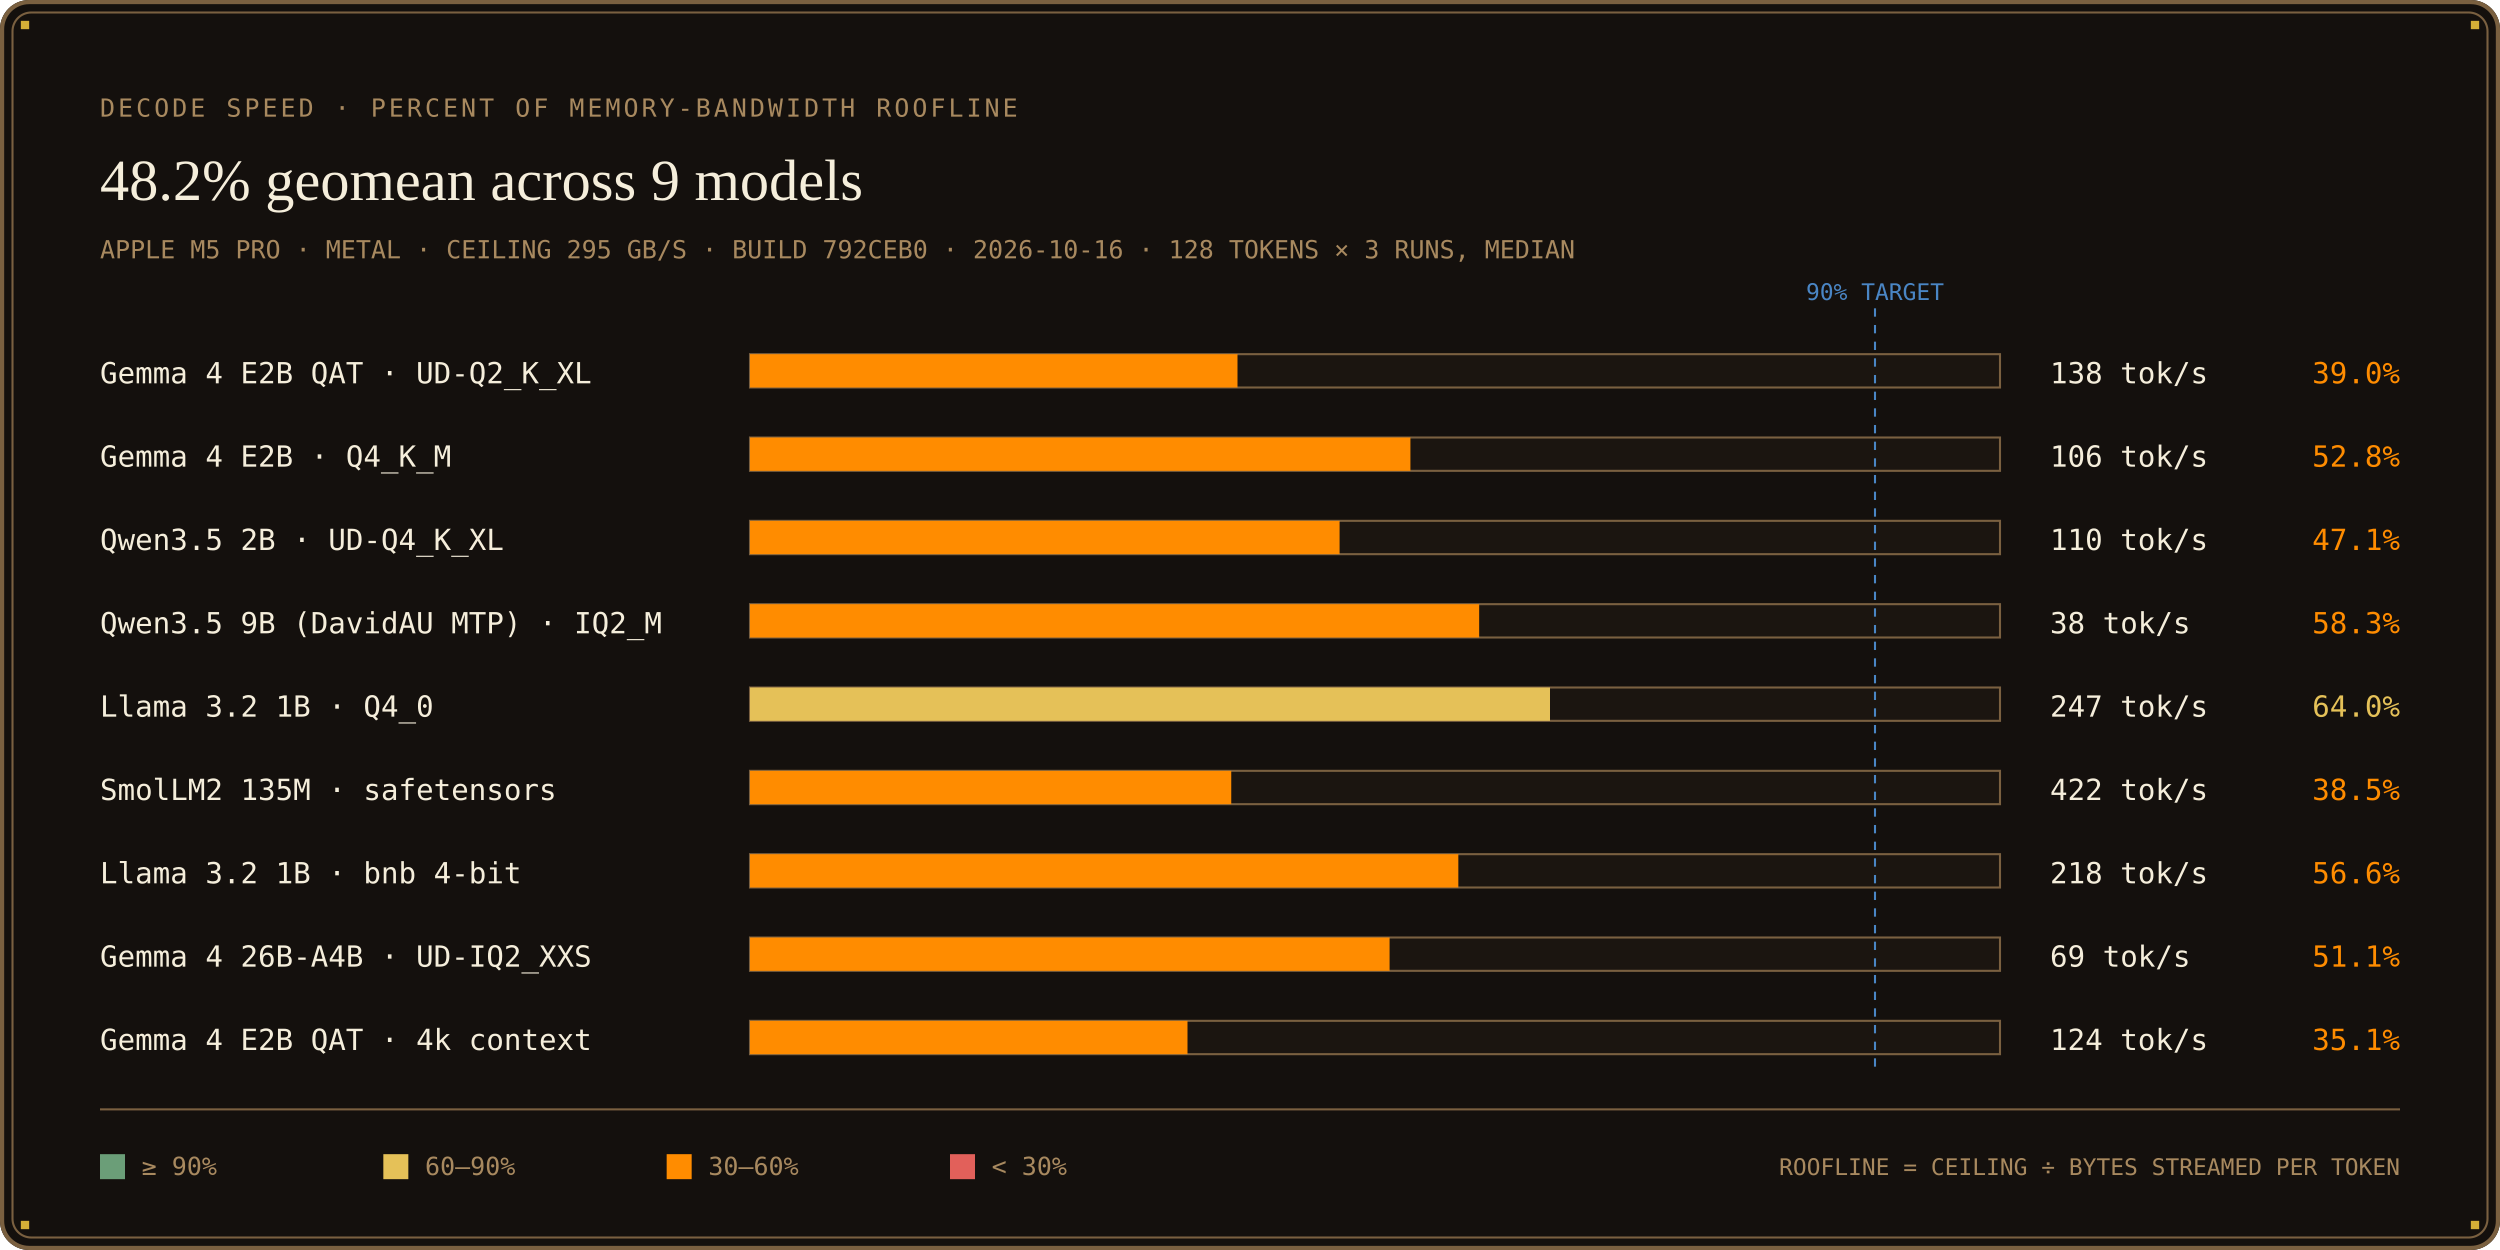
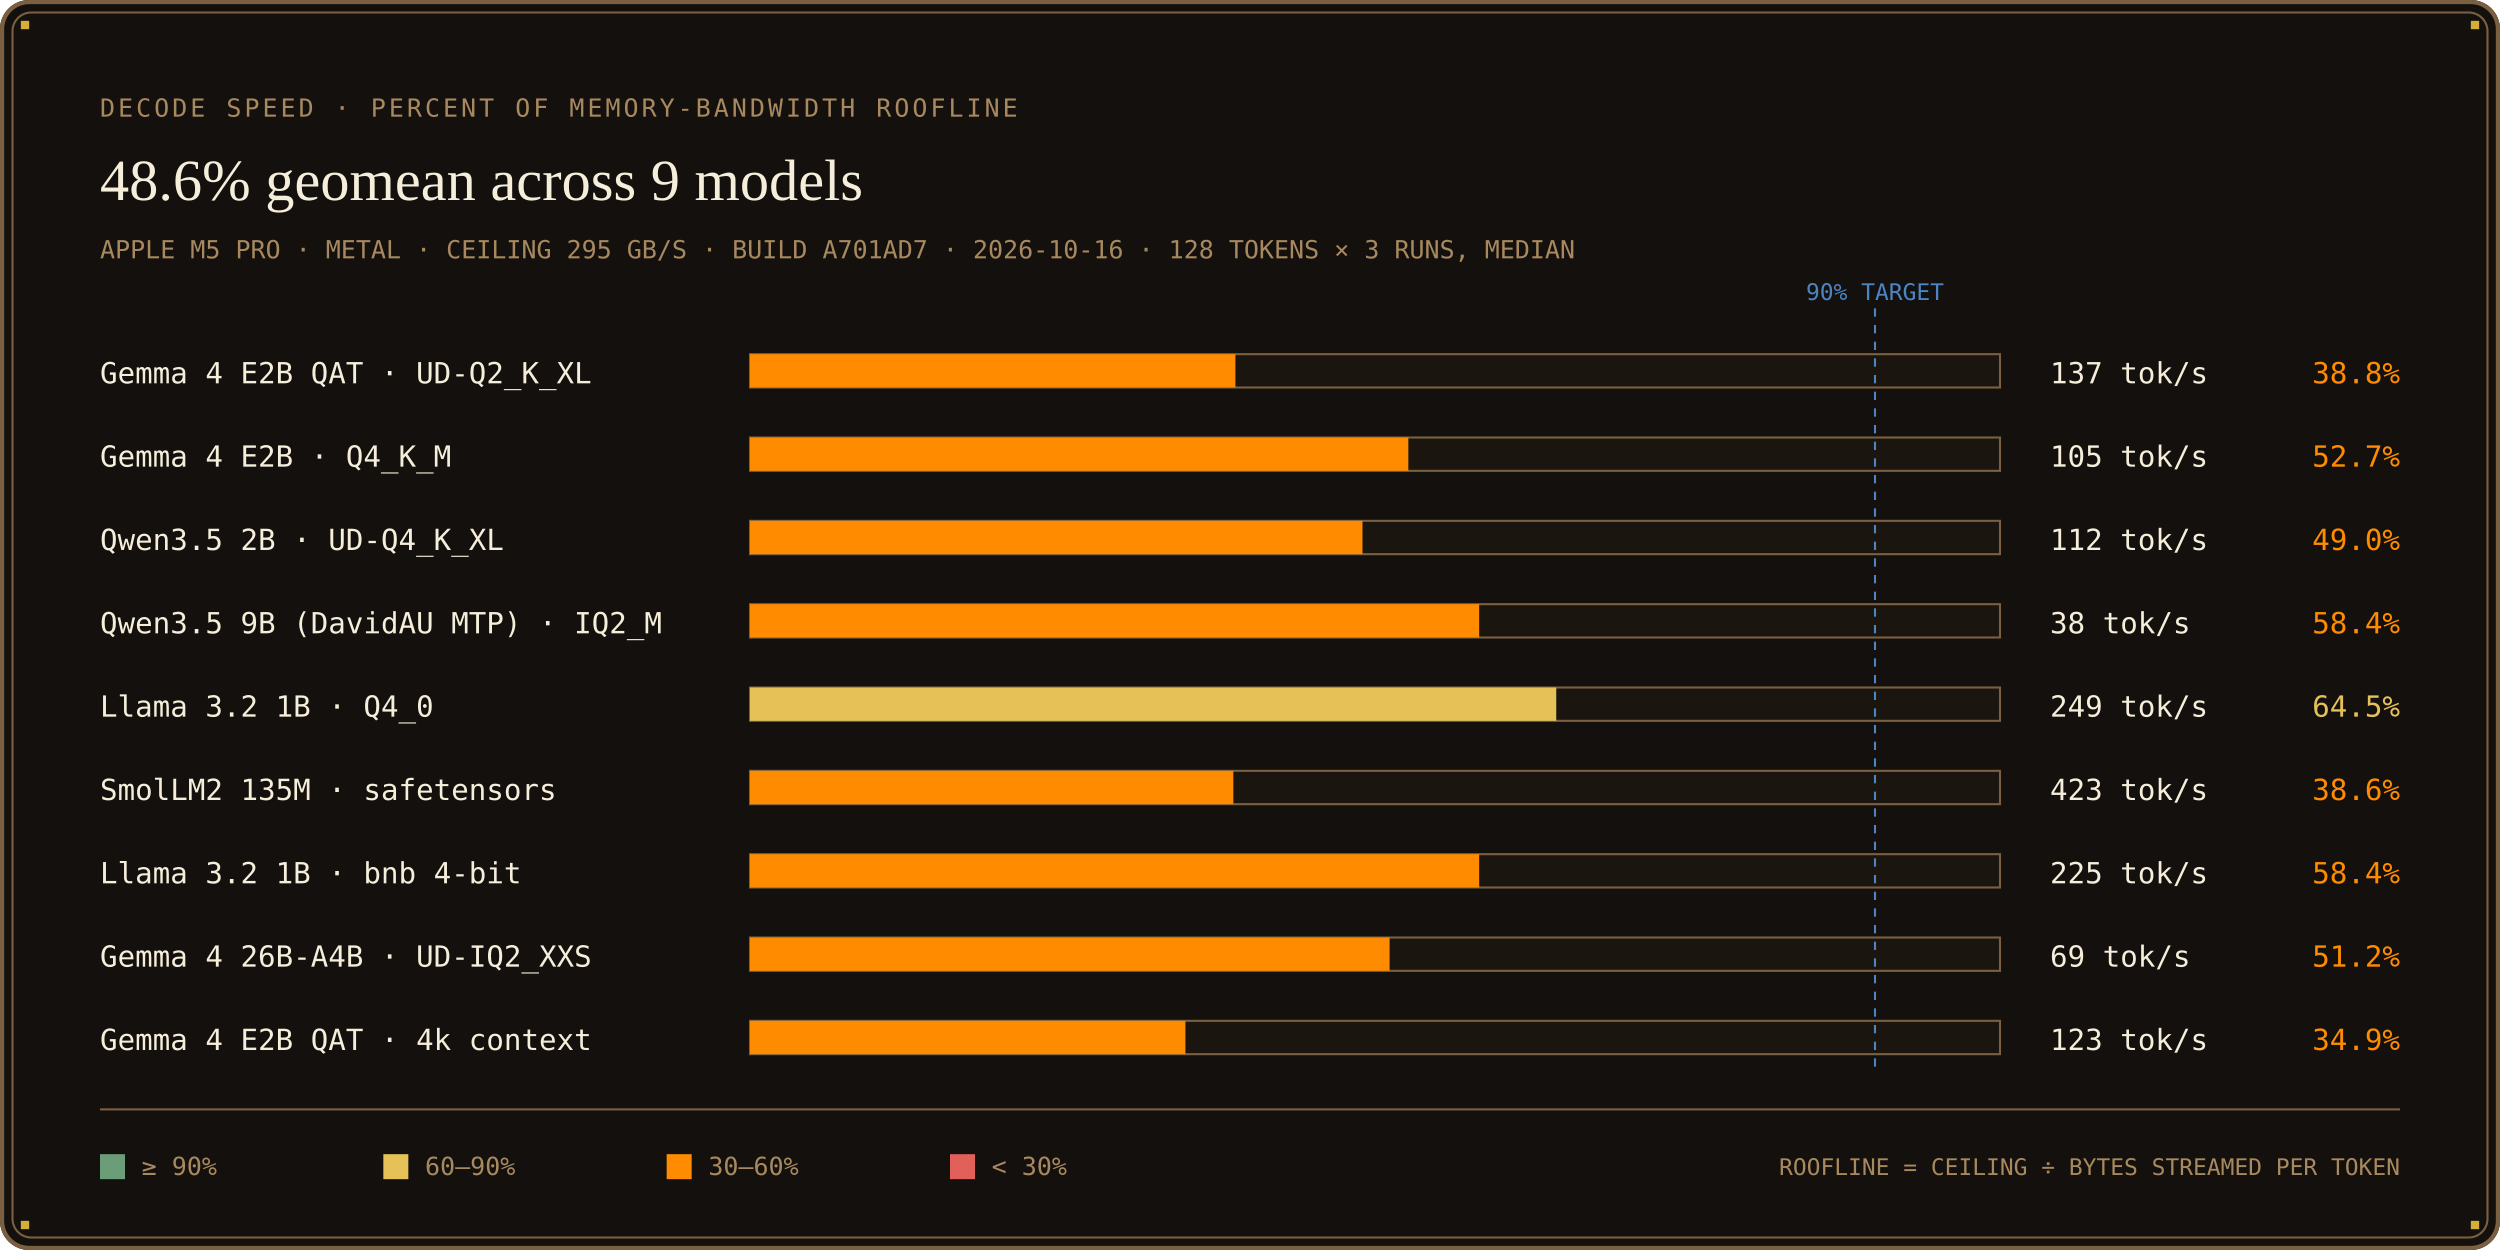
<svg xmlns="http://www.w3.org/2000/svg" viewBox="0 0 1200 600" width="1200" height="600" role="img" aria-labelledby="gibbs-roofline-title gibbs-roofline-desc">
  <style>text{font-family:'SF Mono','Menlo','DejaVu Sans Mono',monospace}.serif{font-family:'Bodoni 72','Didot','Playfair Display','Bodoni MT',Georgia,'Times New Roman',serif}</style>
  <rect width="1200" height="600" rx="14" fill="#14100D" />
  <rect x="1" y="1" width="1198" height="598" rx="13" fill="none" stroke="#7A6040" stroke-width="2" />
  <rect x="6" y="6" width="1188" height="588" rx="9" fill="none" stroke="#7A6040" stroke-width="1" />
  <g fill="#D4AF37">
    <rect x="10" y="10" width="4" height="4" />
    <rect x="1186" y="10" width="4" height="4" />
    <rect x="10" y="586" width="4" height="4" />
    <rect x="1186" y="586" width="4" height="4" />
  </g>
  <text x="48" y="56" font-size="12" fill="#A8895F" letter-spacing="0.12em">DECODE SPEED · PERCENT OF MEMORY-BANDWIDTH ROOFLINE</text>
-   <text class="serif" x="48" y="96" font-size="28" fill="#F5EEDB">48.2% geomean across 9 models</text>
-   <text x="48" y="124" font-size="12" fill="#A8895F">APPLE M5 PRO · METAL · CEILING 295 GB/S · BUILD 792CEB0 · 2026-10-16 · 128 TOKENS × 3 RUNS, MEDIAN</text>
+   <text class="serif" x="48" y="96" font-size="28" fill="#F5EEDB">48.6% geomean across 9 models</text>
+   <text x="48" y="124" font-size="12" fill="#A8895F">APPLE M5 PRO · METAL · CEILING 295 GB/S · BUILD A701AD7 · 2026-10-16 · 128 TOKENS × 3 RUNS, MEDIAN</text>
  <text x="48" y="184" font-size="14" fill="#F5EEDB">Gemma 4 E2B QAT · UD-Q2_K_XL</text>
  <rect x="360" y="170" width="600" height="16" fill="#1B1510" stroke="#7A6040" stroke-width="1" />
-   <rect x="360" y="170" width="234" height="16" fill="#FF8C00" />
-   <text x="984" y="184" font-size="14" fill="#F5EEDB">138 tok/s</text>
-   <text x="1152" y="184" font-size="14" text-anchor="end" fill="#FF8C00">39.0%</text>
+   <rect x="360" y="170" width="233" height="16" fill="#FF8C00" />
+   <text x="984" y="184" font-size="14" fill="#F5EEDB">137 tok/s</text>
+   <text x="1152" y="184" font-size="14" text-anchor="end" fill="#FF8C00">38.8%</text>
  <text x="48" y="224" font-size="14" fill="#F5EEDB">Gemma 4 E2B · Q4_K_M</text>
  <rect x="360" y="210" width="600" height="16" fill="#1B1510" stroke="#7A6040" stroke-width="1" />
-   <rect x="360" y="210" width="317" height="16" fill="#FF8C00" />
-   <text x="984" y="224" font-size="14" fill="#F5EEDB">106 tok/s</text>
-   <text x="1152" y="224" font-size="14" text-anchor="end" fill="#FF8C00">52.8%</text>
+   <rect x="360" y="210" width="316" height="16" fill="#FF8C00" />
+   <text x="984" y="224" font-size="14" fill="#F5EEDB">105 tok/s</text>
+   <text x="1152" y="224" font-size="14" text-anchor="end" fill="#FF8C00">52.7%</text>
  <text x="48" y="264" font-size="14" fill="#F5EEDB">Qwen3.5 2B · UD-Q4_K_XL</text>
  <rect x="360" y="250" width="600" height="16" fill="#1B1510" stroke="#7A6040" stroke-width="1" />
-   <rect x="360" y="250" width="283" height="16" fill="#FF8C00" />
-   <text x="984" y="264" font-size="14" fill="#F5EEDB">110 tok/s</text>
-   <text x="1152" y="264" font-size="14" text-anchor="end" fill="#FF8C00">47.1%</text>
+   <rect x="360" y="250" width="294" height="16" fill="#FF8C00" />
+   <text x="984" y="264" font-size="14" fill="#F5EEDB">112 tok/s</text>
+   <text x="1152" y="264" font-size="14" text-anchor="end" fill="#FF8C00">49.0%</text>
  <text x="48" y="304" font-size="14" fill="#F5EEDB">Qwen3.5 9B (DavidAU MTP) · IQ2_M</text>
  <rect x="360" y="290" width="600" height="16" fill="#1B1510" stroke="#7A6040" stroke-width="1" />
  <rect x="360" y="290" width="350" height="16" fill="#FF8C00" />
  <text x="984" y="304" font-size="14" fill="#F5EEDB">38 tok/s</text>
-   <text x="1152" y="304" font-size="14" text-anchor="end" fill="#FF8C00">58.3%</text>
+   <text x="1152" y="304" font-size="14" text-anchor="end" fill="#FF8C00">58.4%</text>
  <text x="48" y="344" font-size="14" fill="#F5EEDB">Llama 3.2 1B · Q4_0</text>
  <rect x="360" y="330" width="600" height="16" fill="#1B1510" stroke="#7A6040" stroke-width="1" />
-   <rect x="360" y="330" width="384" height="16" fill="#E5C158" />
-   <text x="984" y="344" font-size="14" fill="#F5EEDB">247 tok/s</text>
-   <text x="1152" y="344" font-size="14" text-anchor="end" fill="#E5C158">64.0%</text>
+   <rect x="360" y="330" width="387" height="16" fill="#E5C158" />
+   <text x="984" y="344" font-size="14" fill="#F5EEDB">249 tok/s</text>
+   <text x="1152" y="344" font-size="14" text-anchor="end" fill="#E5C158">64.5%</text>
  <text x="48" y="384" font-size="14" fill="#F5EEDB">SmolLM2 135M · safetensors</text>
  <rect x="360" y="370" width="600" height="16" fill="#1B1510" stroke="#7A6040" stroke-width="1" />
-   <rect x="360" y="370" width="231" height="16" fill="#FF8C00" />
-   <text x="984" y="384" font-size="14" fill="#F5EEDB">422 tok/s</text>
-   <text x="1152" y="384" font-size="14" text-anchor="end" fill="#FF8C00">38.5%</text>
+   <rect x="360" y="370" width="232" height="16" fill="#FF8C00" />
+   <text x="984" y="384" font-size="14" fill="#F5EEDB">423 tok/s</text>
+   <text x="1152" y="384" font-size="14" text-anchor="end" fill="#FF8C00">38.6%</text>
  <text x="48" y="424" font-size="14" fill="#F5EEDB">Llama 3.2 1B · bnb 4-bit</text>
  <rect x="360" y="410" width="600" height="16" fill="#1B1510" stroke="#7A6040" stroke-width="1" />
-   <rect x="360" y="410" width="340" height="16" fill="#FF8C00" />
-   <text x="984" y="424" font-size="14" fill="#F5EEDB">218 tok/s</text>
-   <text x="1152" y="424" font-size="14" text-anchor="end" fill="#FF8C00">56.6%</text>
+   <rect x="360" y="410" width="350" height="16" fill="#FF8C00" />
+   <text x="984" y="424" font-size="14" fill="#F5EEDB">225 tok/s</text>
+   <text x="1152" y="424" font-size="14" text-anchor="end" fill="#FF8C00">58.4%</text>
  <text x="48" y="464" font-size="14" fill="#F5EEDB">Gemma 4 26B-A4B · UD-IQ2_XXS</text>
  <rect x="360" y="450" width="600" height="16" fill="#1B1510" stroke="#7A6040" stroke-width="1" />
  <rect x="360" y="450" width="307" height="16" fill="#FF8C00" />
  <text x="984" y="464" font-size="14" fill="#F5EEDB">69 tok/s</text>
-   <text x="1152" y="464" font-size="14" text-anchor="end" fill="#FF8C00">51.1%</text>
+   <text x="1152" y="464" font-size="14" text-anchor="end" fill="#FF8C00">51.2%</text>
  <text x="48" y="504" font-size="14" fill="#F5EEDB">Gemma 4 E2B QAT · 4k context</text>
  <rect x="360" y="490" width="600" height="16" fill="#1B1510" stroke="#7A6040" stroke-width="1" />
-   <rect x="360" y="490" width="210" height="16" fill="#FF8C00" />
-   <text x="984" y="504" font-size="14" fill="#F5EEDB">124 tok/s</text>
-   <text x="1152" y="504" font-size="14" text-anchor="end" fill="#FF8C00">35.1%</text>
+   <rect x="360" y="490" width="209" height="16" fill="#FF8C00" />
+   <text x="984" y="504" font-size="14" fill="#F5EEDB">123 tok/s</text>
+   <text x="1152" y="504" font-size="14" text-anchor="end" fill="#FF8C00">34.9%</text>
  <line x1="900" y1="148" x2="900" y2="516" stroke="#4A86C5" stroke-width="1" stroke-dasharray="4 4" />
  <text x="900" y="144" font-size="11" fill="#4A86C5" text-anchor="middle">90% TARGET</text>
  <rect x="48" y="532" width="1104" height="1" fill="#7A6040" />
  <rect x="48" y="554" width="12" height="12" fill="#6B9E78" />
  <text x="68" y="564" font-size="12" fill="#A8895F">≥ 90%</text>
  <rect x="184" y="554" width="12" height="12" fill="#E5C158" />
  <text x="204" y="564" font-size="12" fill="#A8895F">60–90%</text>
  <rect x="320" y="554" width="12" height="12" fill="#FF8C00" />
  <text x="340" y="564" font-size="12" fill="#A8895F">30–60%</text>
  <rect x="456" y="554" width="12" height="12" fill="#E2605A" />
  <text x="476" y="564" font-size="12" fill="#A8895F">&lt; 30%</text>
  <text x="1152" y="564" font-size="11" fill="#A8895F" text-anchor="end">ROOFLINE = CEILING ÷ BYTES STREAMED PER TOKEN</text>
</svg>
